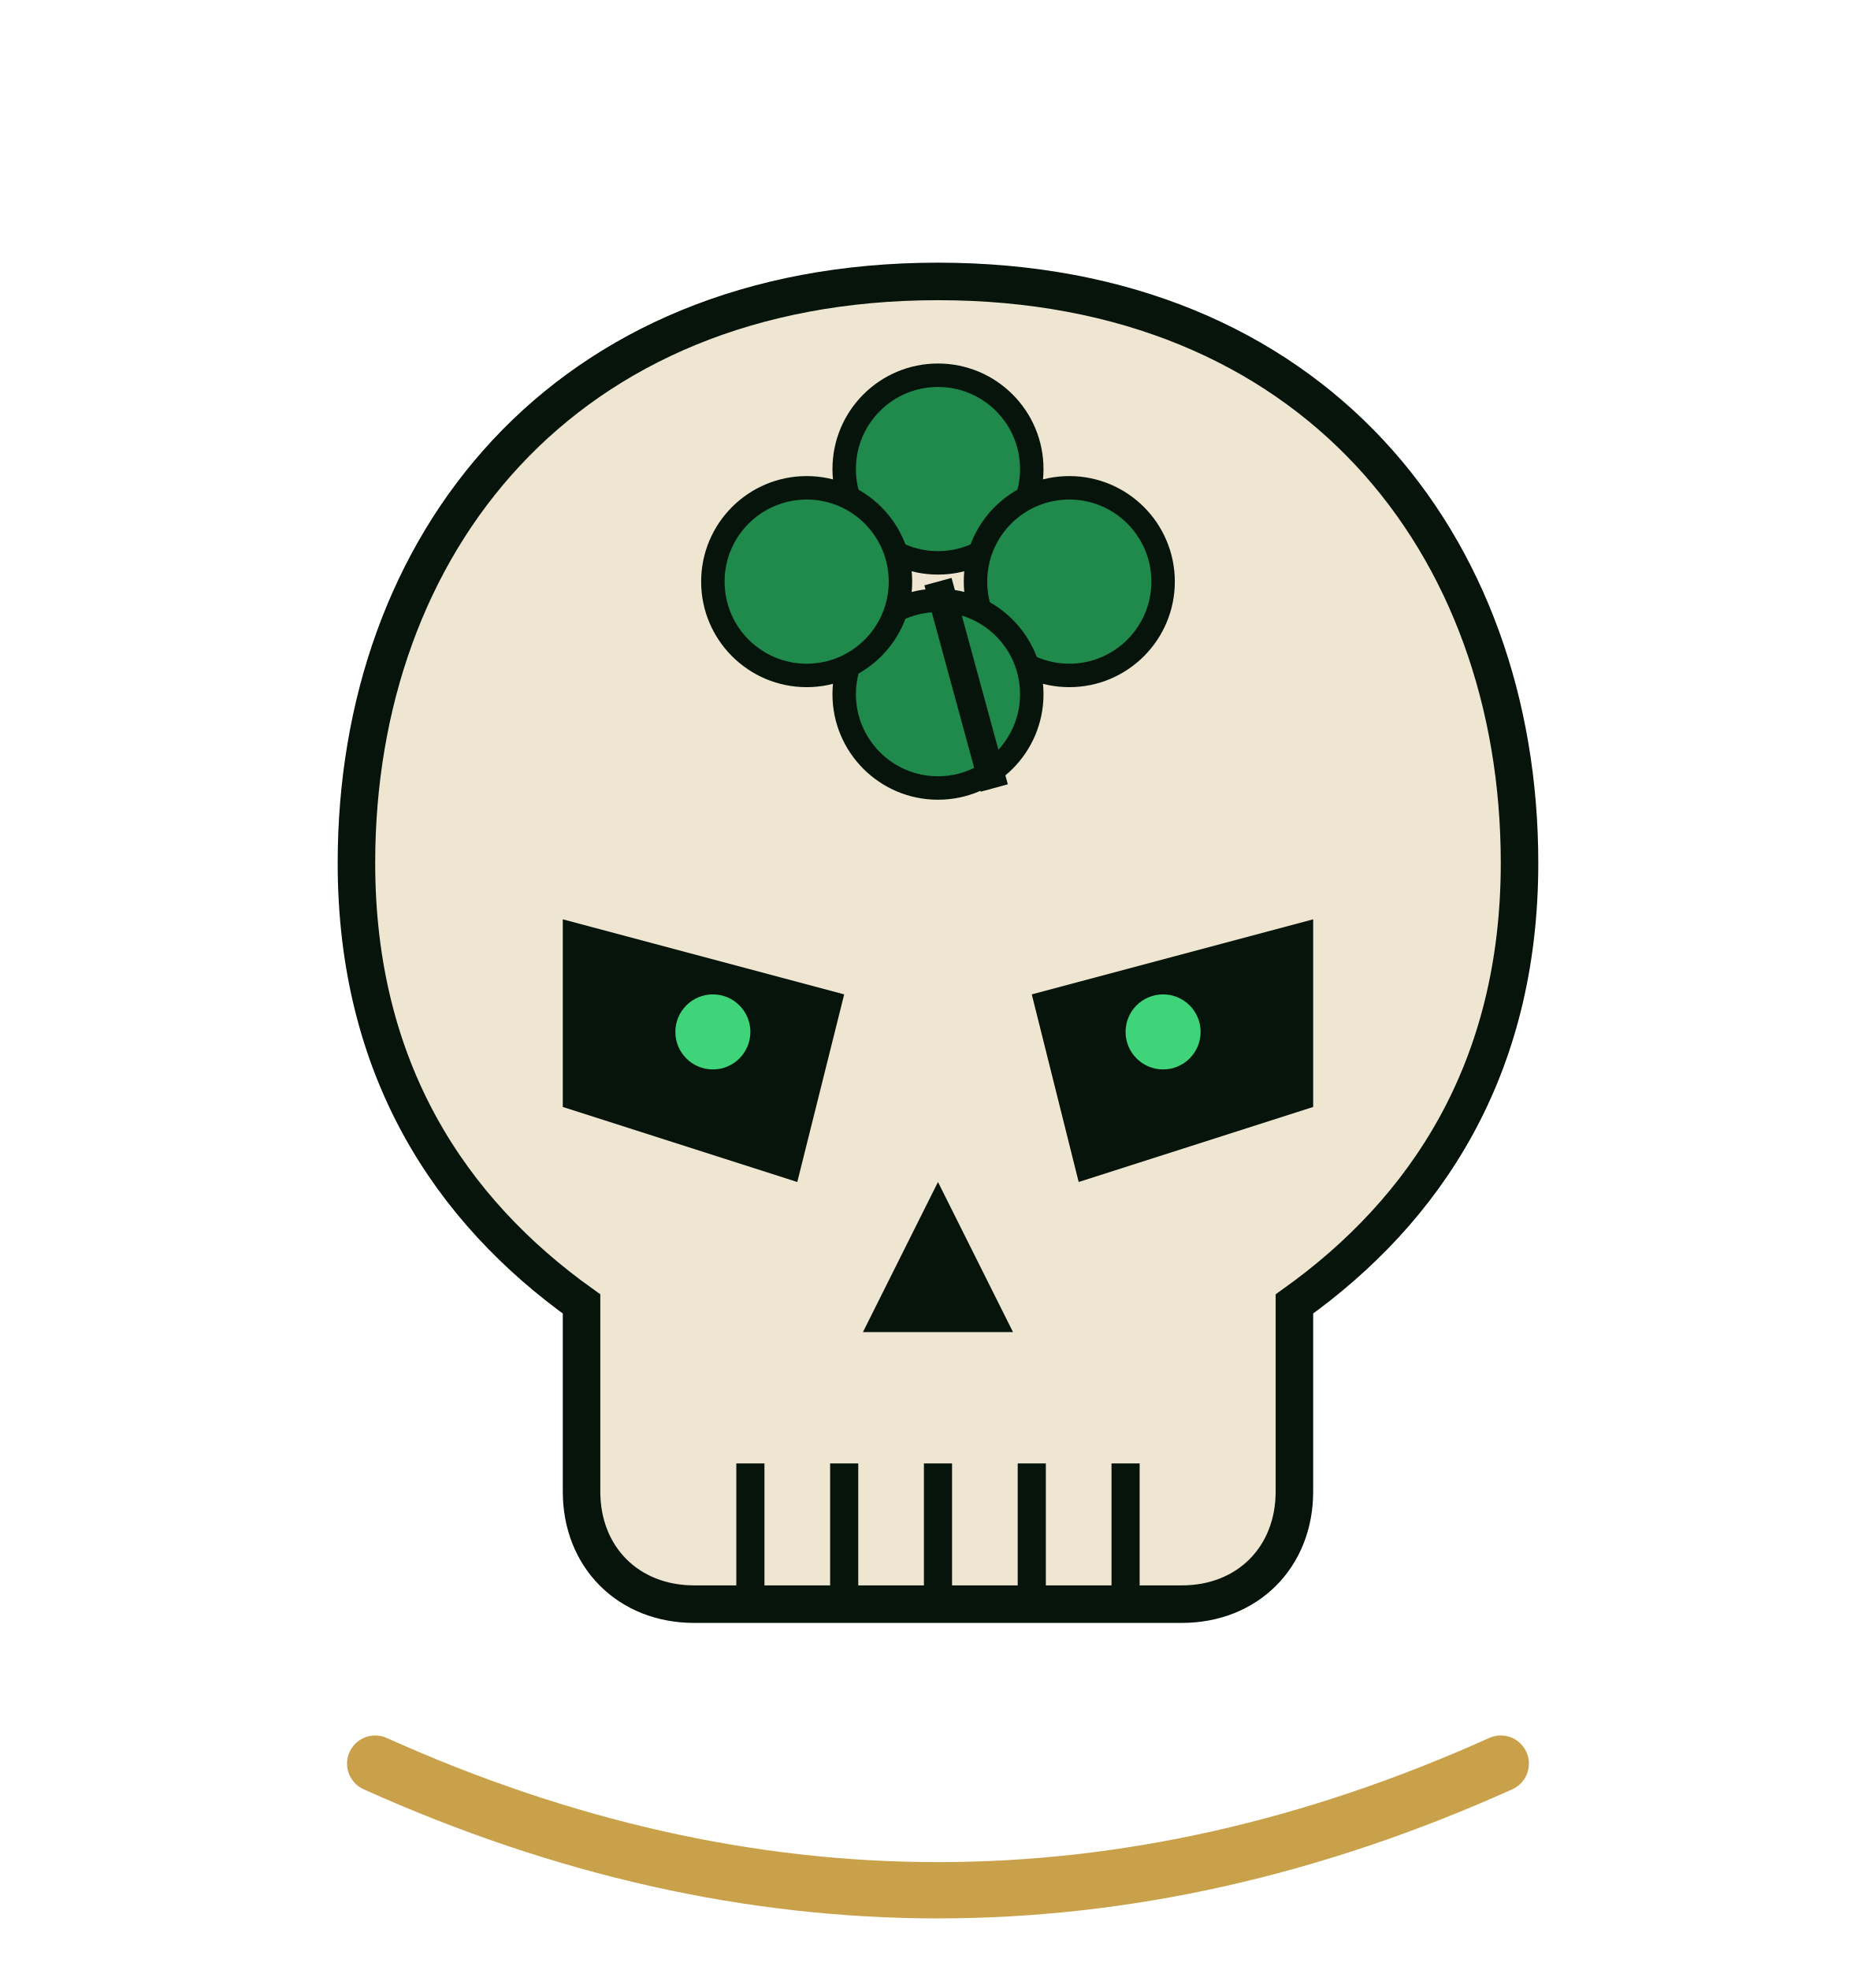
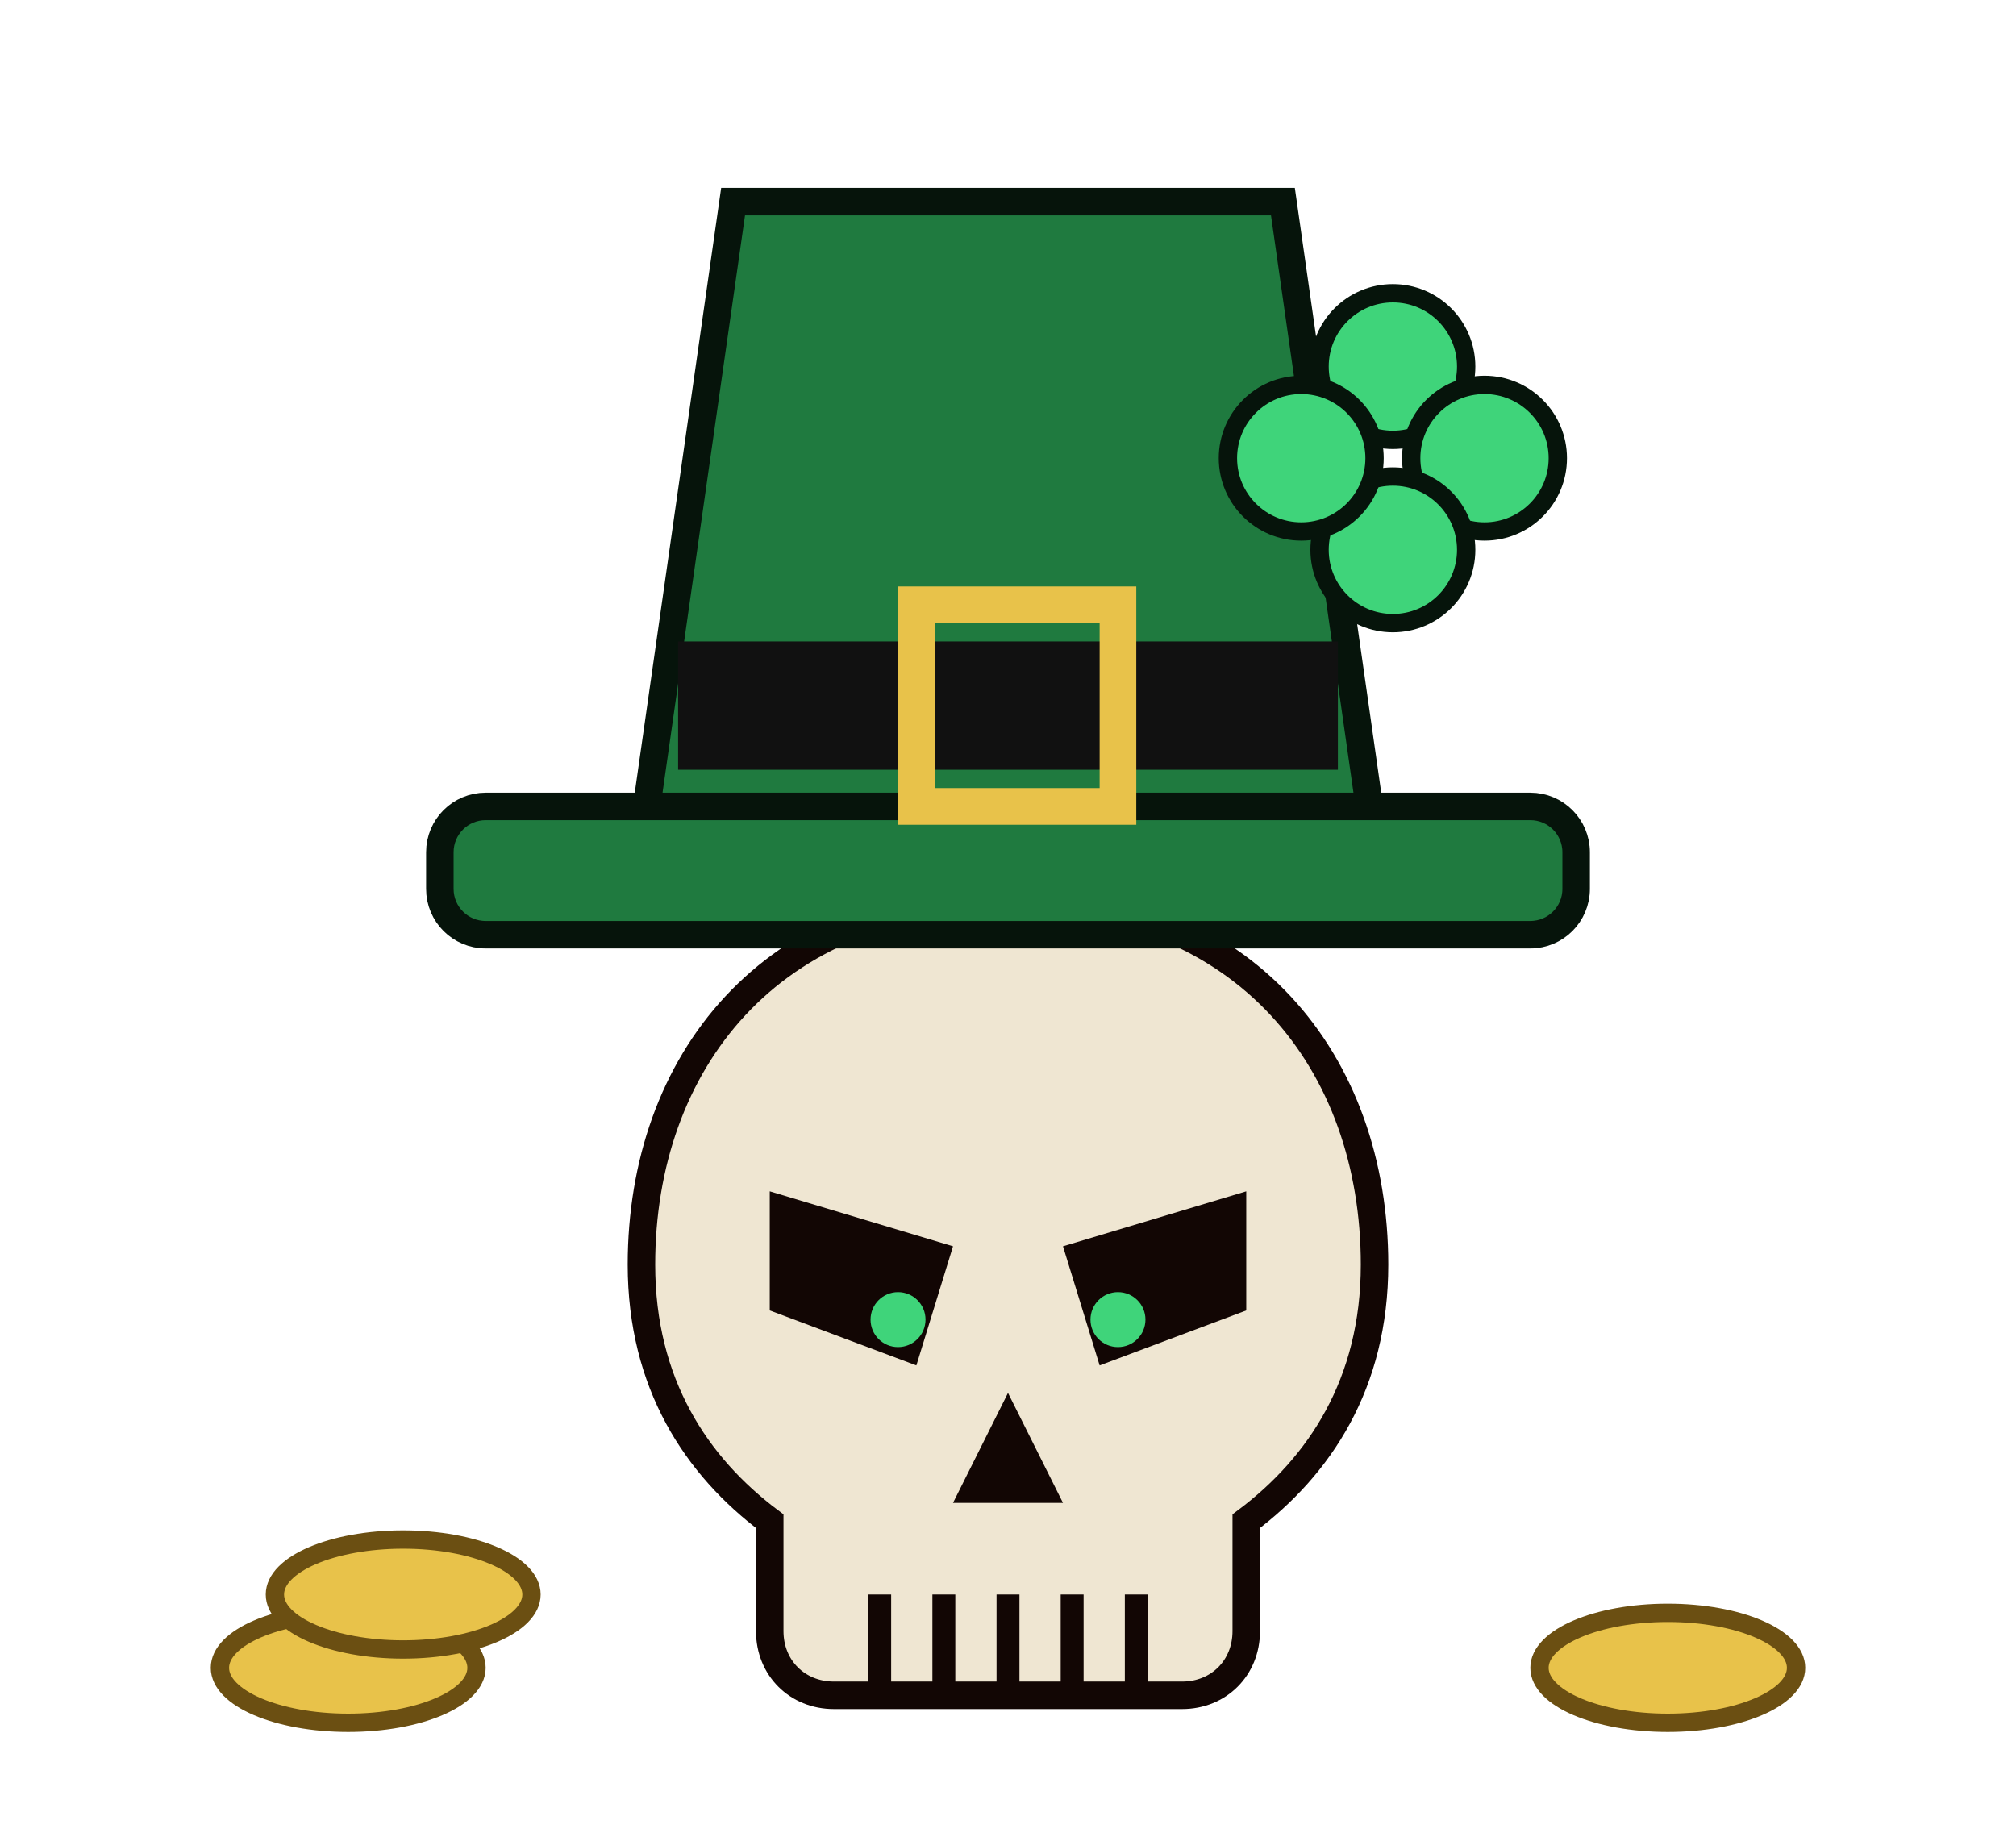
- <svg xmlns="http://www.w3.org/2000/svg" viewBox="0 0 200 210">
-   <path d="M100 30c-40 0-62 28-62 62 0 22 10 37 24 47v20c0 7 5 12 12 12h52c7 0 12-5 12-12v-20c14-10 24-25 24-47 0-34-22-62-62-62z" fill="#efe6d2" stroke="#06140b" stroke-width="4" />
-   <g fill="#1f8a4c" stroke="#06140b" stroke-width="2.5">
-     <circle cx="100" cy="50" r="10" />
-     <circle cx="114" cy="62" r="10" />
-     <circle cx="100" cy="74" r="10" />
-     <circle cx="86" cy="62" r="10" />
+ <svg xmlns="http://www.w3.org/2000/svg" viewBox="0 0 220 200">
+   <g transform="translate(0,6)">
+     <path d="M110 92c-26 0-40 18-40 40 0 13 6 22 14 28v12c0 4 3 7 7 7h38c4 0 7-3 7-7v-12c8-6 14-15 14-28 0-22-14-40-40-40z" fill="#efe6d2" stroke="#120604" stroke-width="3" />
+     <path d="M84 124l20 6-4 13-16-6z M136 124l-20 6 4 13 16-6z" fill="#120604" />
+     <path d="M110 146l-6 12h12z" fill="#120604" />
+     <g stroke="#120604" stroke-width="2.5">
+       <line x1="96" y1="168" x2="96" y2="179" />
+       <line x1="103" y1="168" x2="103" y2="179" />
+       <line x1="110" y1="168" x2="110" y2="179" />
+       <line x1="117" y1="168" x2="117" y2="179" />
+       <line x1="124" y1="168" x2="124" y2="179" />
+     </g>
  </g>
-   <path d="M100 62l6 22" stroke="#06140b" stroke-width="3" />
-   <path d="M60 98l30 8-5 20-25-8z M140 98l-30 8 5 20 25-8z" fill="#06140b" />
-   <circle cx="76" cy="110" r="4" fill="#3fd47a" />
-   <circle cx="124" cy="110" r="4" fill="#3fd47a" />
-   <path d="M100 126l-8 16h16z" fill="#06140b" />
-   <g stroke="#06140b" stroke-width="3">
-     <line x1="80" y1="156" x2="80" y2="170" />
-     <line x1="90" y1="156" x2="90" y2="170" />
-     <line x1="100" y1="156" x2="100" y2="170" />
-     <line x1="110" y1="156" x2="110" y2="170" />
-     <line x1="120" y1="156" x2="120" y2="170" />
+   <path d="M70 92l10-70h60l10 70z" fill="#1f7a3f" stroke="#06140b" stroke-width="3" />
+   <rect x="48" y="88" width="124" height="14" rx="5" fill="#1f7a3f" stroke="#06140b" stroke-width="3" />
+   <rect x="74" y="70" width="72" height="14" fill="#111" />
+   <rect x="100" y="66" width="22" height="22" fill="none" stroke="#e8c24a" stroke-width="4" />
+   <g fill="#3fd47a" stroke="#06140b" stroke-width="2">
+     <circle cx="152" cy="40" r="8" />
+     <circle cx="162" cy="50" r="8" />
+     <circle cx="152" cy="60" r="8" />
+     <circle cx="142" cy="50" r="8" />
  </g>
-   <path d="M40 188c40 18 80 18 120 0" stroke="#c9a14a" stroke-width="6" fill="none" stroke-linecap="round" />
+   <circle cx="98" cy="144" r="3" fill="#3fd47a" />
+   <circle cx="122" cy="144" r="3" fill="#3fd47a" />
+   <g fill="#e8c24a" stroke="#6b4f12" stroke-width="2">
+     <ellipse cx="38" cy="182" rx="14" ry="6" />
+     <ellipse cx="44" cy="174" rx="14" ry="6" />
+     <ellipse cx="182" cy="182" rx="14" ry="6" />
+   </g>
</svg>
